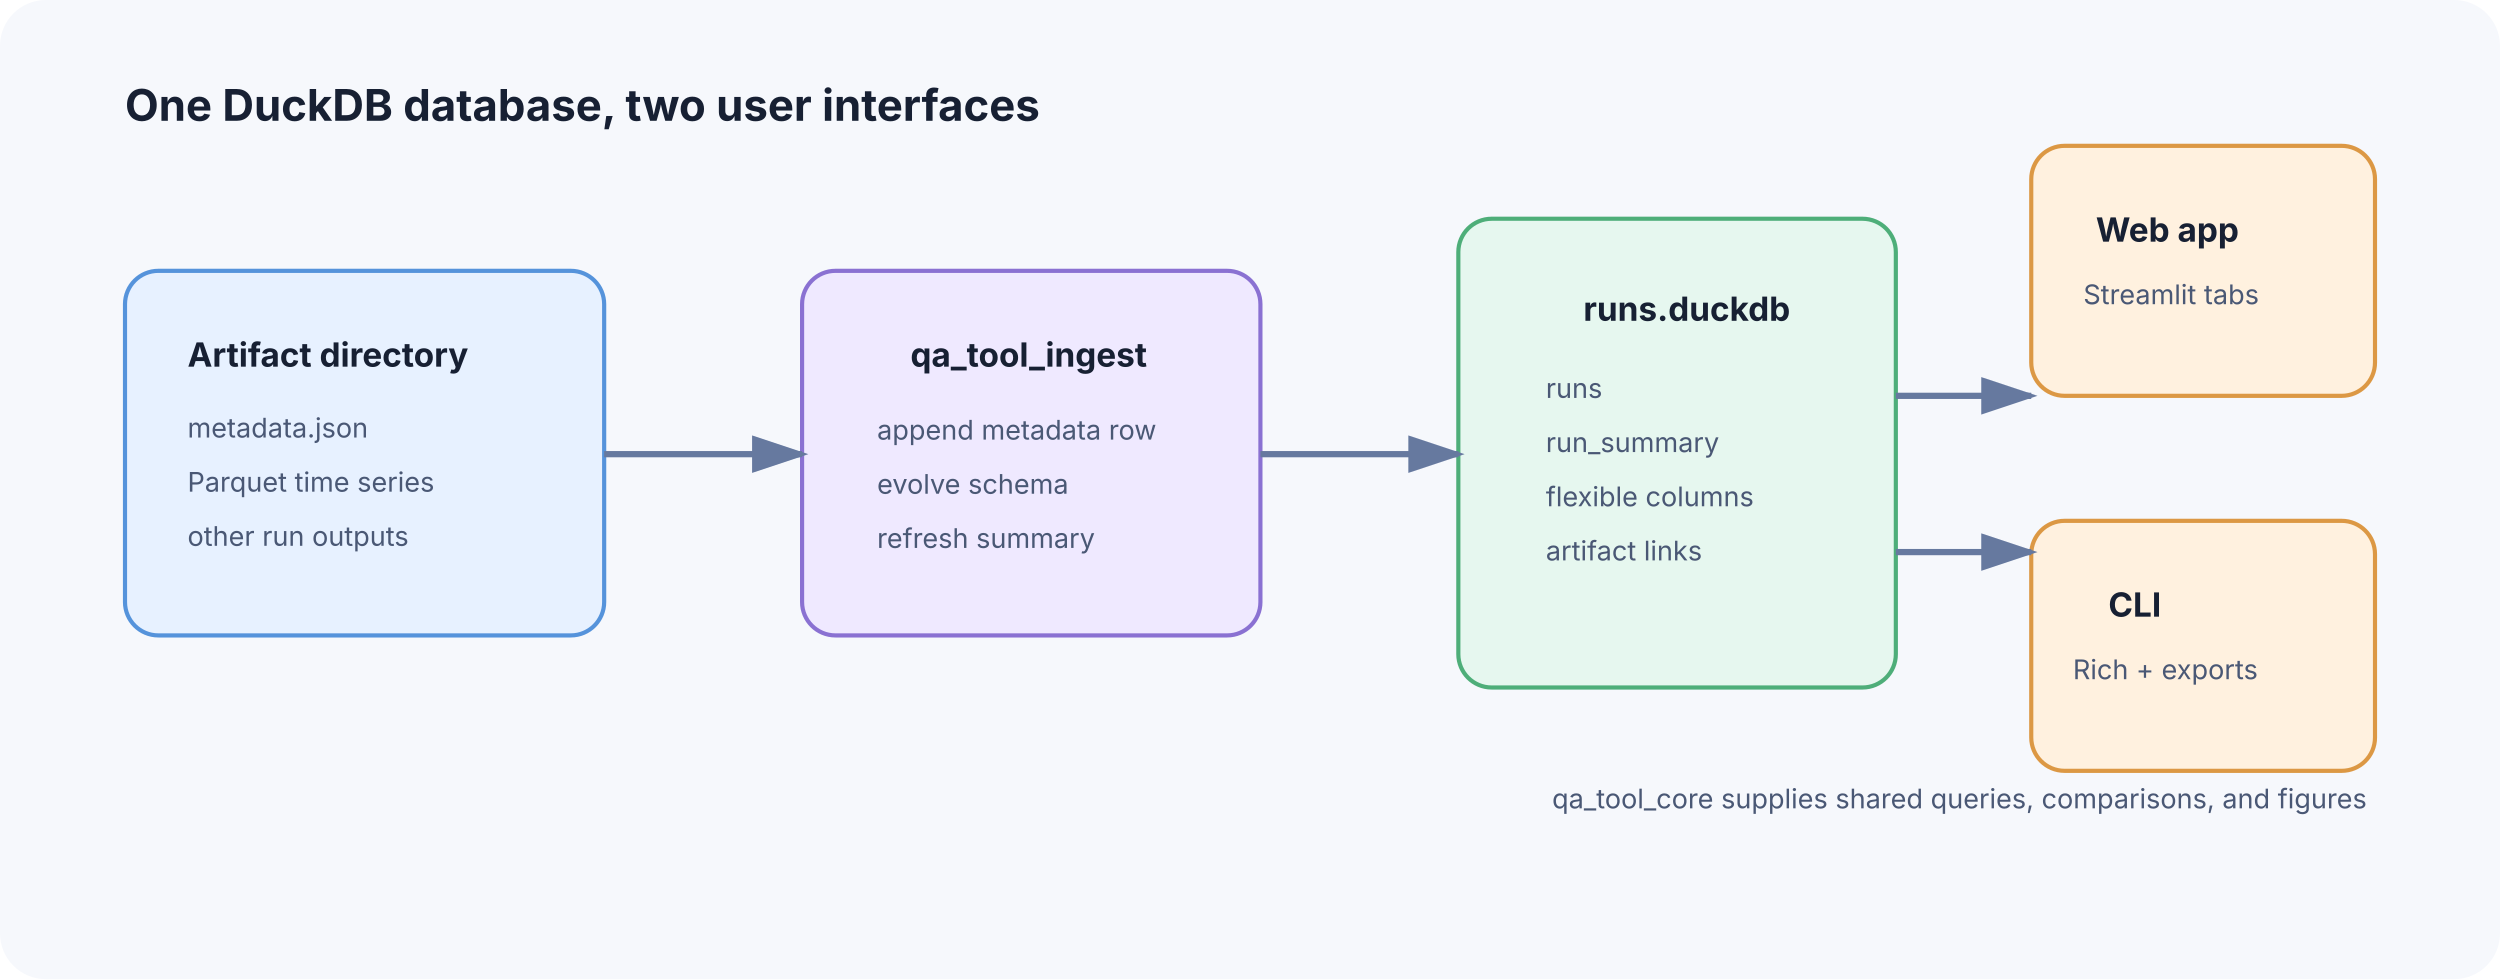
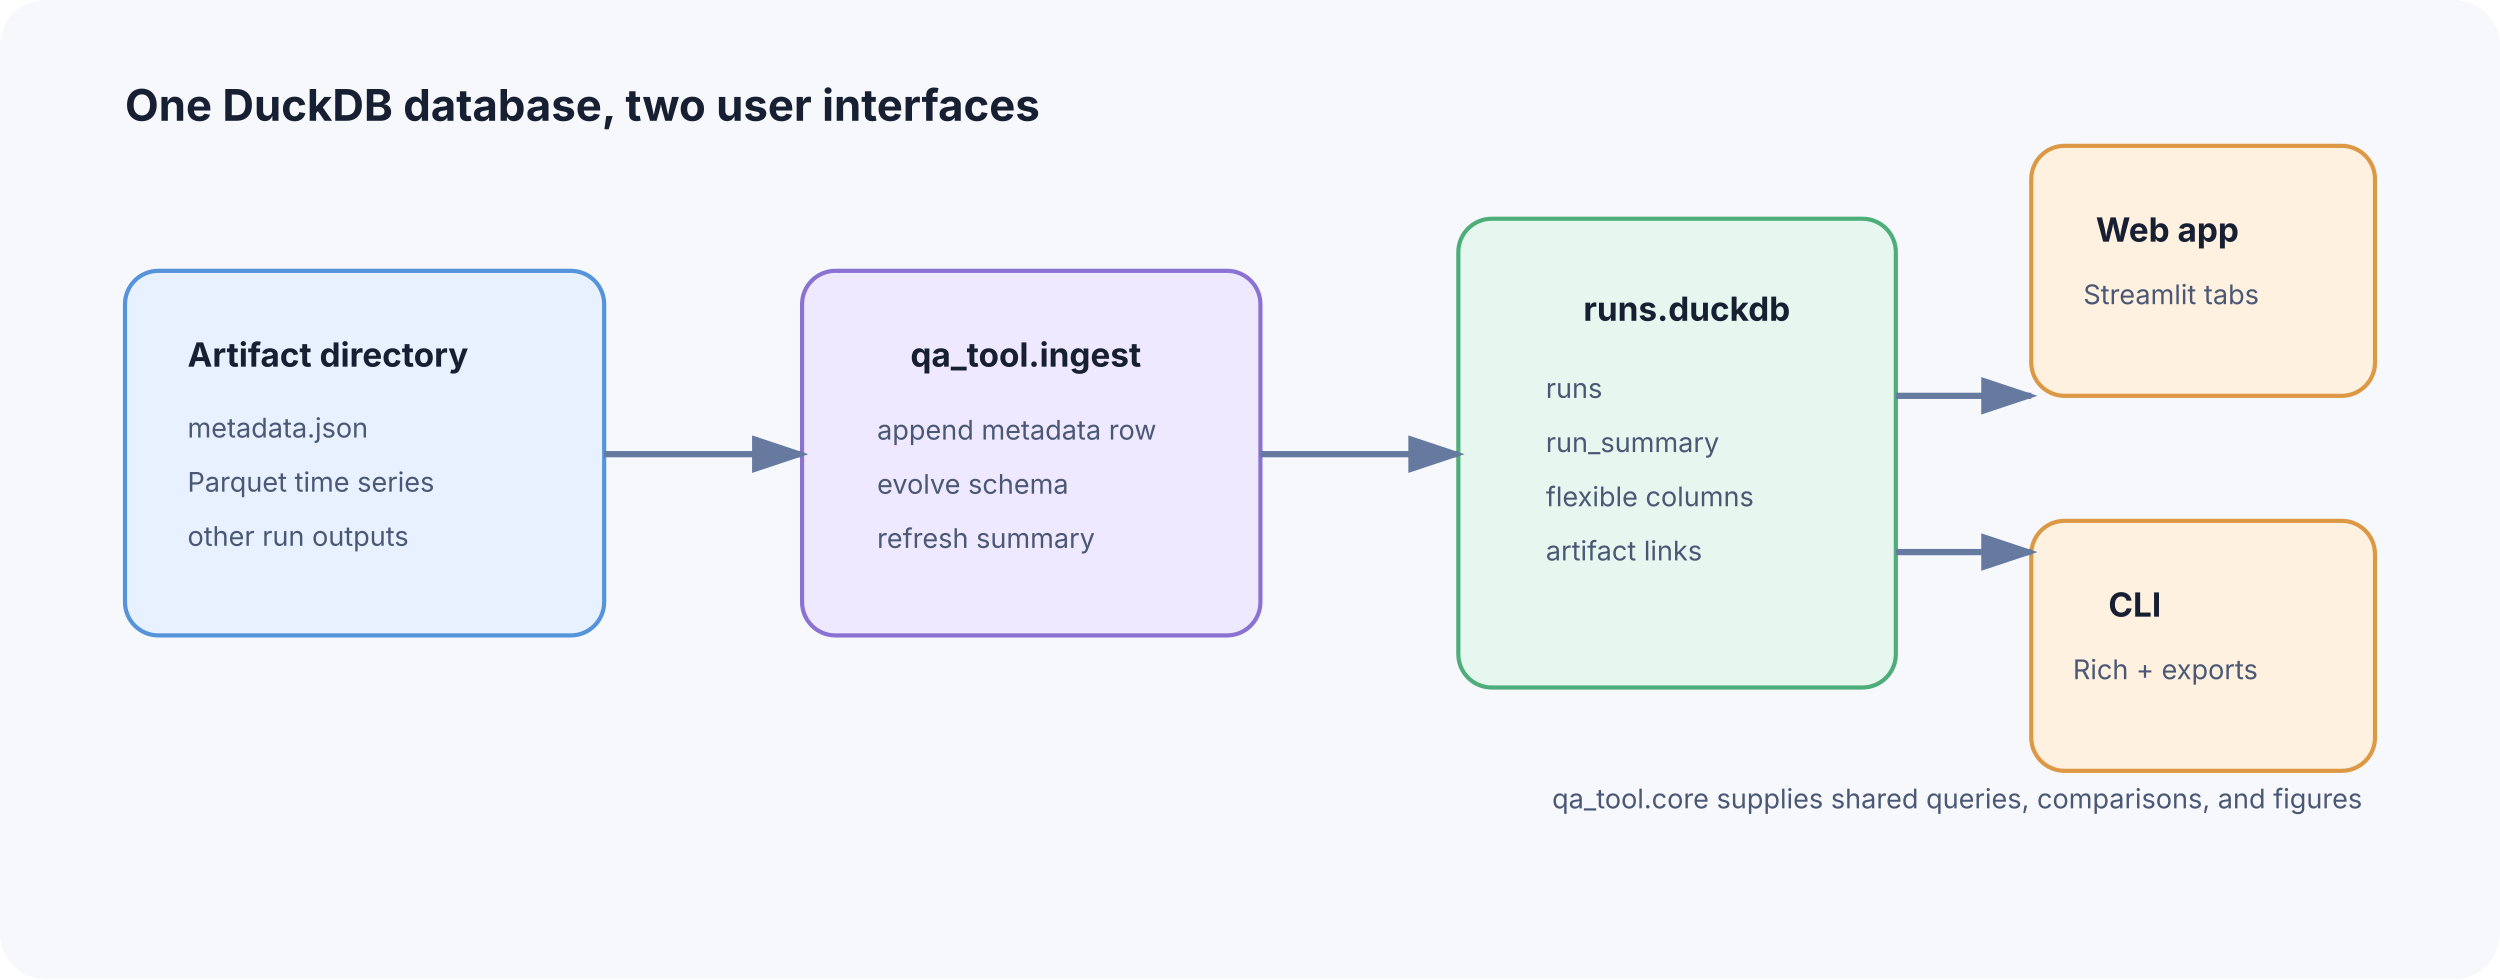
<svg xmlns="http://www.w3.org/2000/svg" width="1200" height="470" viewBox="0 0 1200 470" role="img" aria-labelledby="title desc">
  <style>
    text { font-family: -apple-system, BlinkMacSystemFont, "Segoe UI", sans-serif; fill: #172033; }
    .title { font-size: 21px; font-weight: 700; }
    .label { font-size: 16px; font-weight: 650; }
    .detail { font-size: 13px; fill: #4a5875; }
    .arrow { stroke: #66799f; stroke-width: 3; fill: none; marker-end: url(#arrow); }
  </style>
  <defs>
    <marker id="arrow" markerWidth="10" markerHeight="10" refX="8" refY="3" orient="auto">
      <path d="M0,0 L0,6 L9,3 z" fill="#66799f" />
    </marker>
  </defs>
  <rect width="1200" height="470" rx="22" fill="#f6f8fc" />
  <text x="60" y="58" class="title">One DuckDB database, two user interfaces</text>
  <rect x="60" y="130" width="230" height="175" rx="16" fill="#e7f1ff" stroke="#5593db" stroke-width="2" />
  <text x="90" y="176" class="label">Artifact directory</text>
  <text x="90" y="210" class="detail">metadata.json</text>
  <text x="90" y="236" class="detail">Parquet time series</text>
  <text x="90" y="262" class="detail">other run outputs</text>
  <rect x="385" y="130" width="220" height="175" rx="16" fill="#efe9ff" stroke="#8a71d2" stroke-width="2" />
-   <text x="437" y="176" class="label">qa_tool_ingest</text>
+   <text x="437" y="176" class="label">qa_tool.ingest</text>
  <text x="421" y="211" class="detail">append metadata row</text>
  <text x="421" y="237" class="detail">evolve schema</text>
  <text x="421" y="263" class="detail">refresh summary</text>
  <rect x="700" y="105" width="210" height="225" rx="16" fill="#e6f7ef" stroke="#4eae79" stroke-width="2" />
  <text x="760" y="154" class="label">runs.duckdb</text>
  <text x="742" y="191" class="detail">runs</text>
  <text x="742" y="217" class="detail">run_summary</text>
  <text x="742" y="243" class="detail">flexible columns</text>
  <text x="742" y="269" class="detail">artifact links</text>
  <rect x="975" y="70" width="165" height="120" rx="16" fill="#fff1df" stroke="#dc9844" stroke-width="2" />
  <text x="1006" y="116" class="label">Web app</text>
  <text x="1000" y="146" class="detail">Streamlit tabs</text>
  <rect x="975" y="250" width="165" height="120" rx="16" fill="#fff1df" stroke="#dc9844" stroke-width="2" />
  <text x="1012" y="296" class="label">CLI</text>
  <text x="995" y="326" class="detail">Rich + exports</text>
  <path d="M290 218 H385" class="arrow" />
  <path d="M605 218 H700" class="arrow" />
  <path d="M910 190 H975" class="arrow" />
  <path d="M910 265 H975" class="arrow" />
-   <text x="745" y="388" class="detail">qa_tool_core supplies shared queries, comparisons, and figures</text>
+   <text x="745" y="388" class="detail">qa_tool.core supplies shared queries, comparisons, and figures</text>
</svg>
